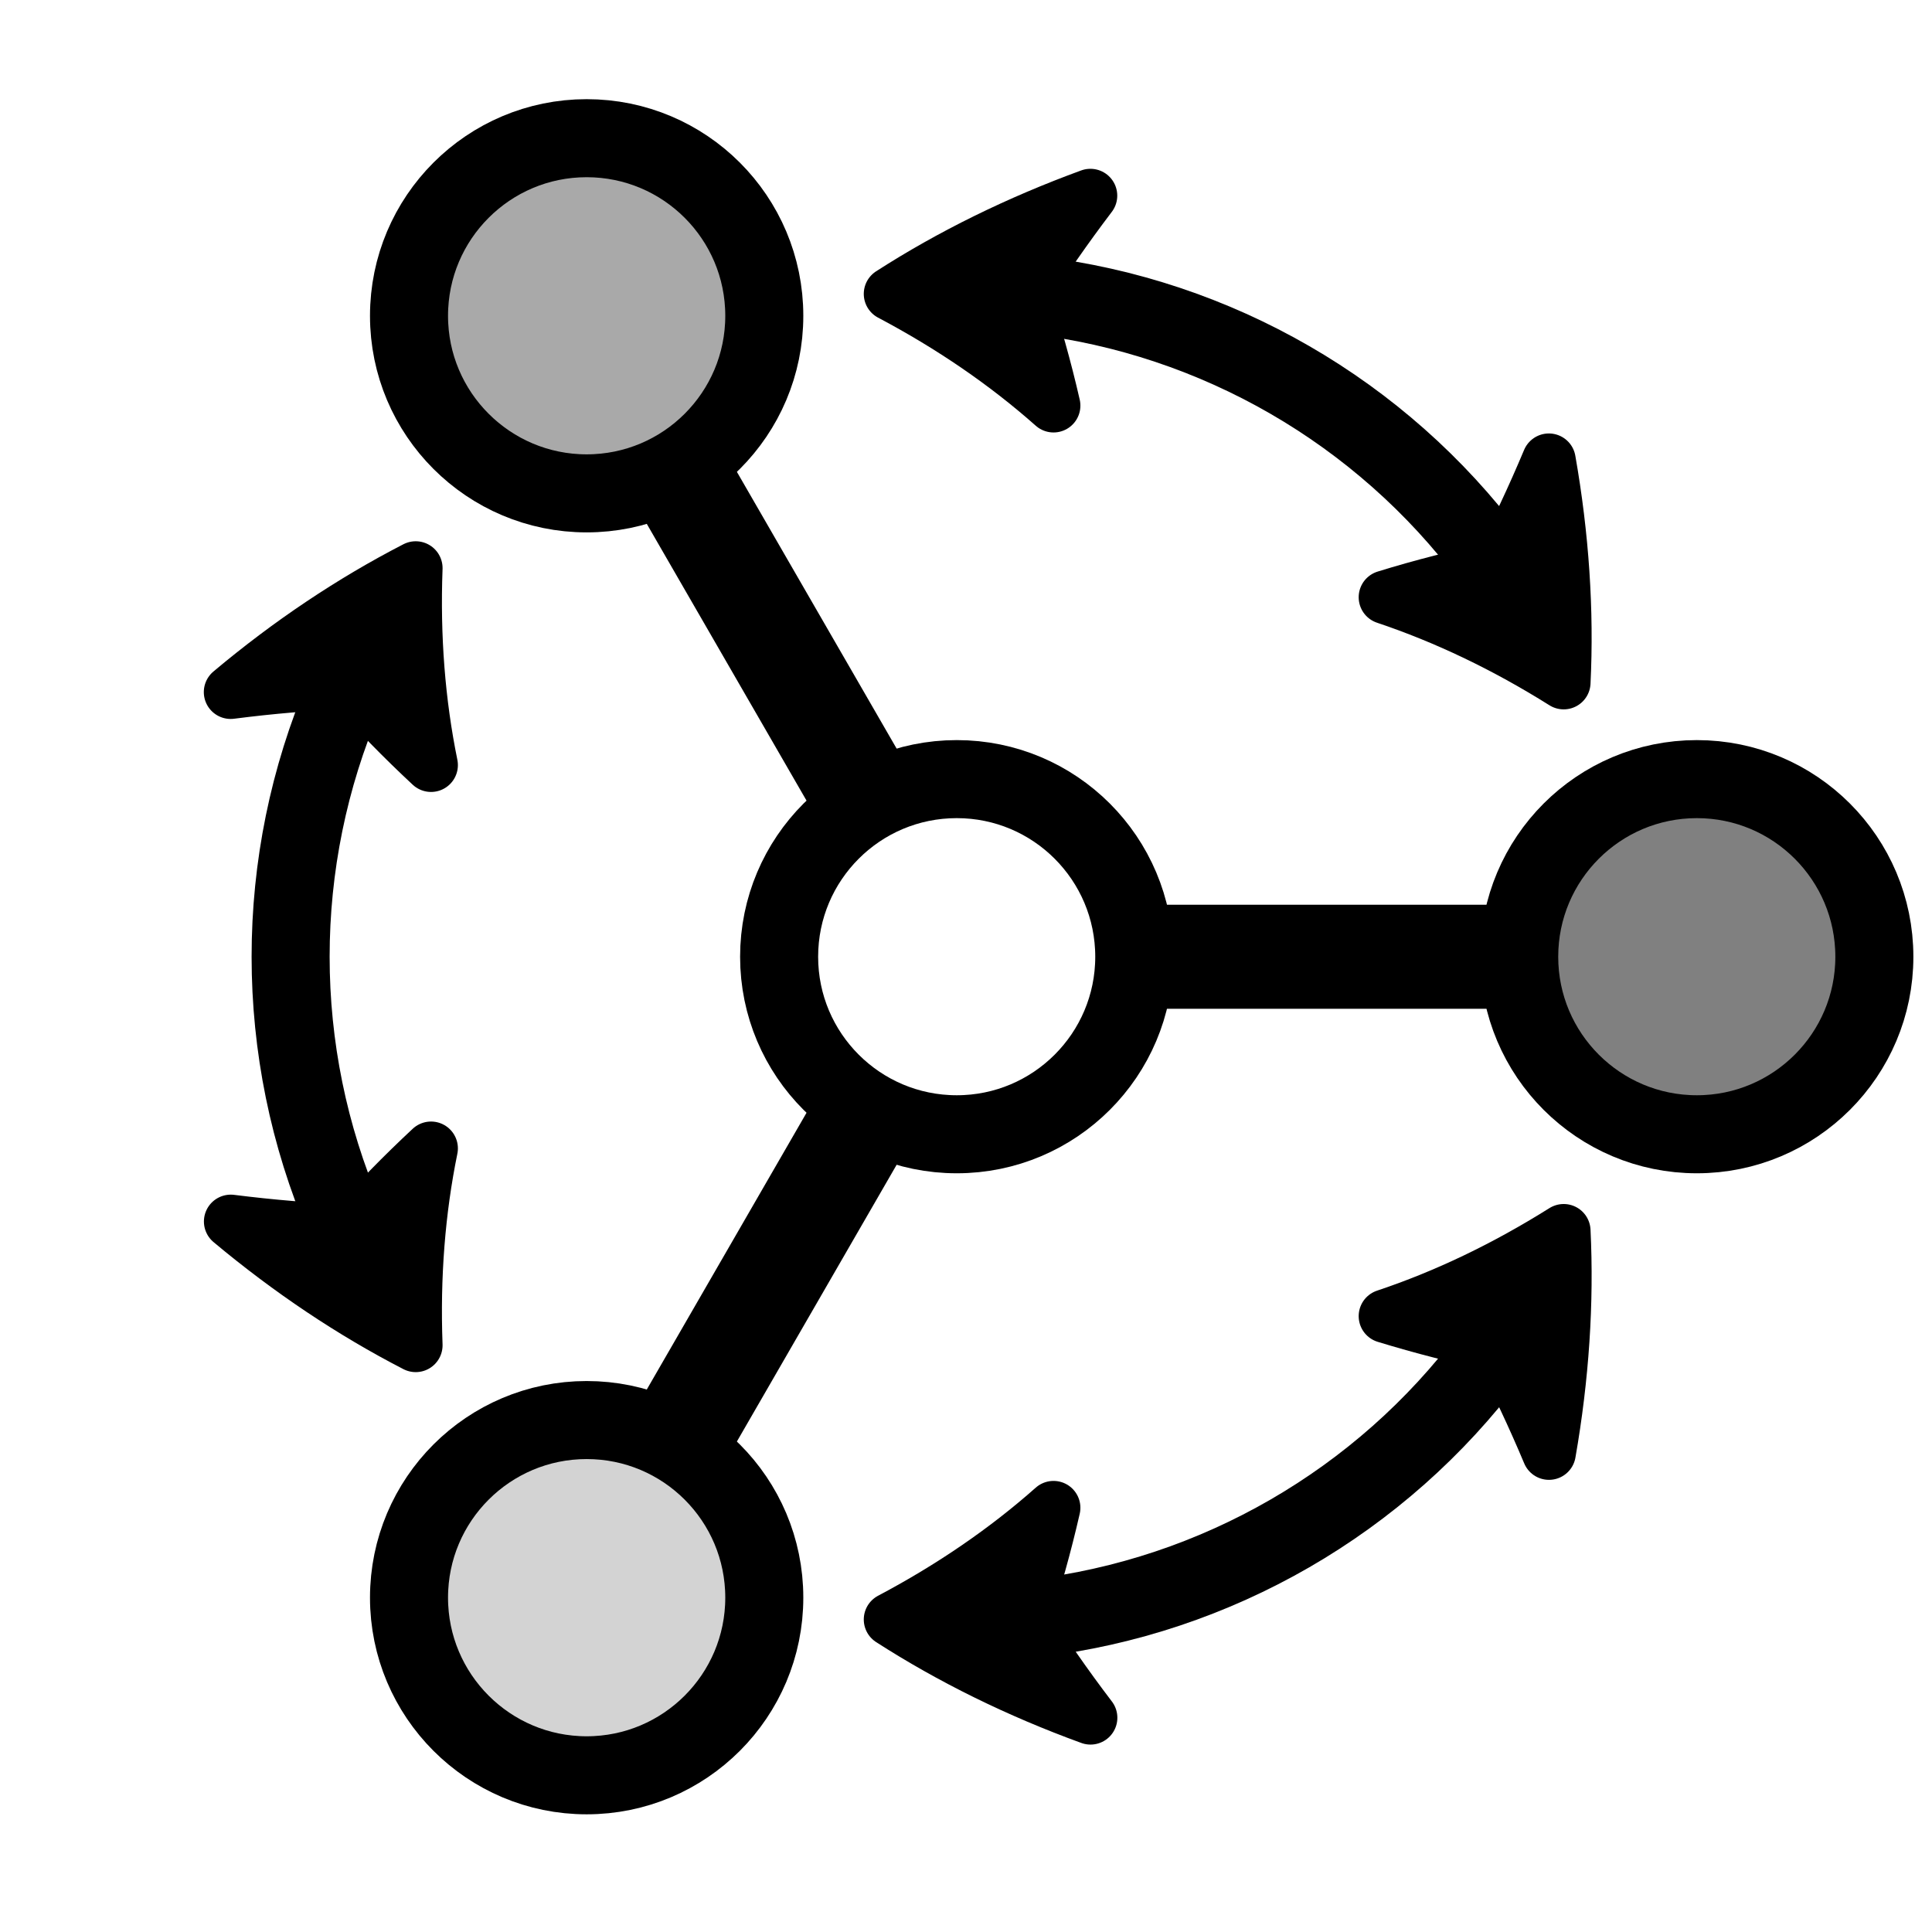
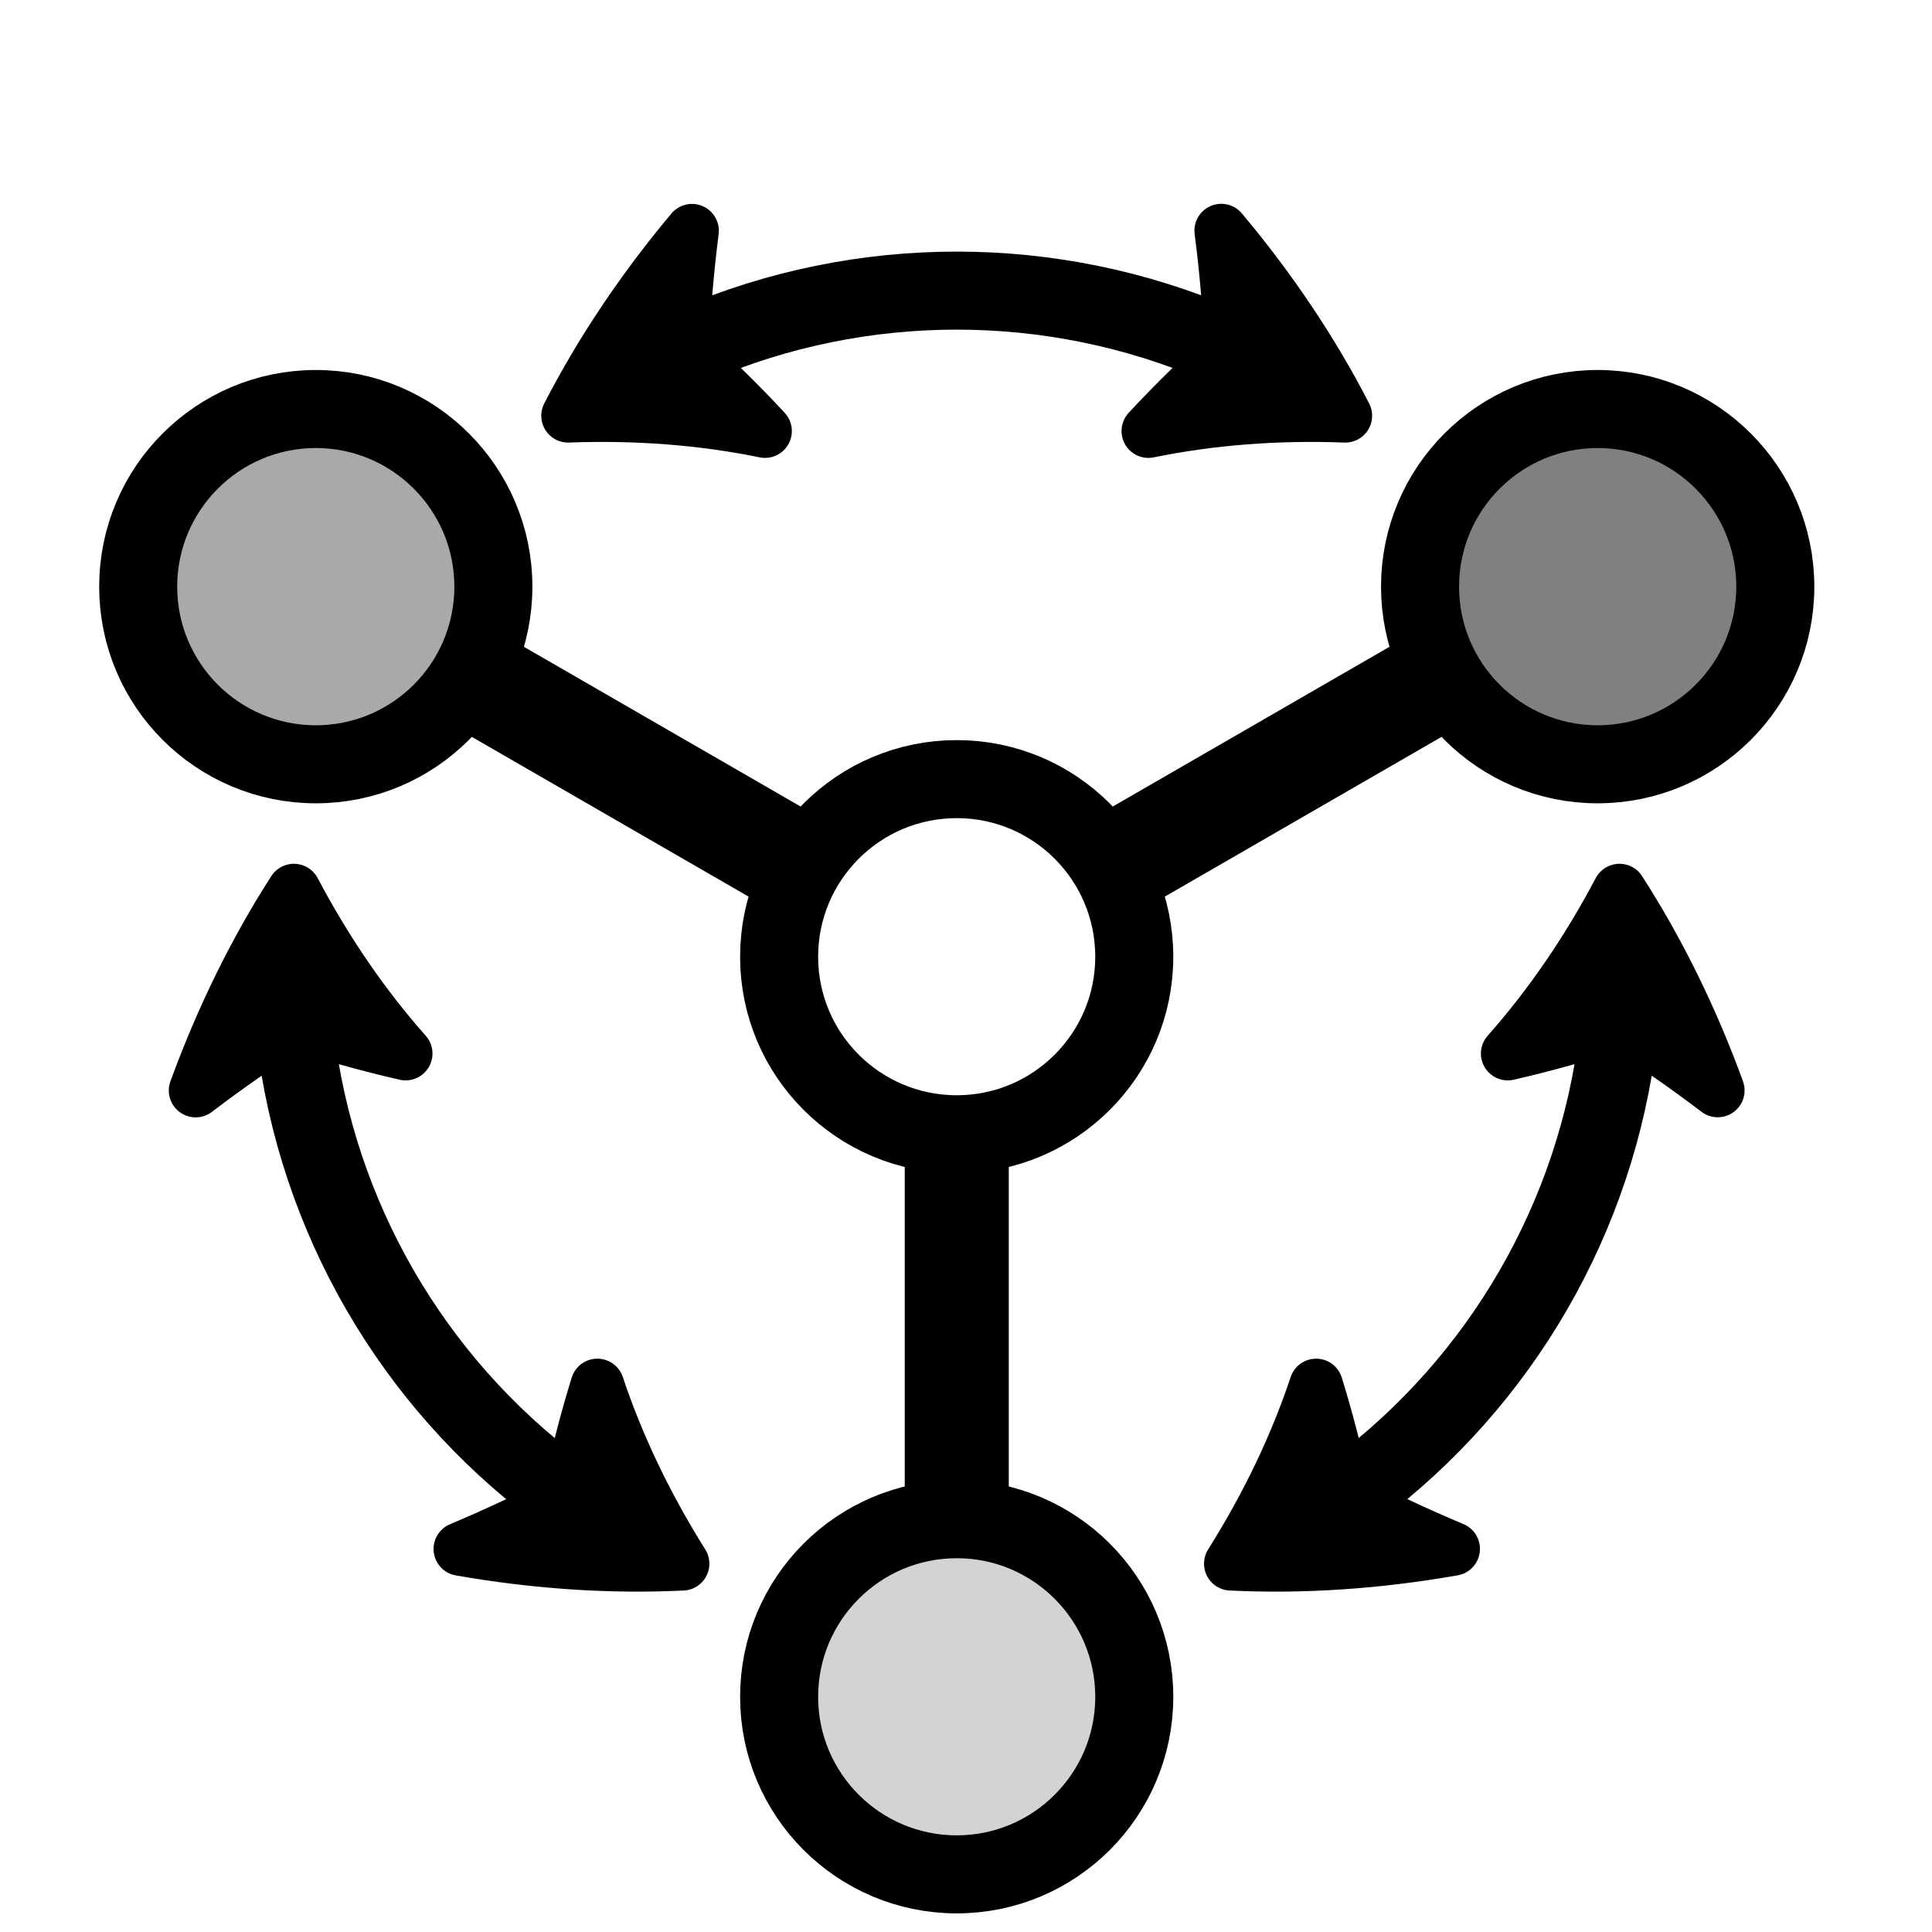
<svg xmlns="http://www.w3.org/2000/svg" width="73.288pt" height="73.288pt" viewBox="0 0 73.288 73.288">
  <defs>
    <clipPath id="clip-0">
      <path clip-rule="nonzero" d="M 0 0 L 72.582 0 L 72.582 72.582 L 0 72.582 Z M 0 0 " />
    </clipPath>
    <clipPath id="clip-1">
-       <path clip-rule="nonzero" d="M 15 0 L 72.582 0 L 72.582 72.582 L 15 72.582 Z M 15 0 " />
+       <path clip-rule="nonzero" d="M 0 0 L 72.582 0 L 72.582 72.582 L 0 72.582 Z M 0 0 " />
    </clipPath>
    <clipPath id="clip-2">
-       <path clip-rule="nonzero" d="M 0 12 L 71 12 L 71 72.582 L 0 72.582 Z M 0 12 " />
+       <path clip-rule="nonzero" d="M 12 0 L 72.582 0 L 72.582 71 L 12 71 Z M 12 0 " />
    </clipPath>
    <clipPath id="clip-3">
-       <path clip-rule="nonzero" d="M 0 0 L 72.582 0 L 72.582 64 L 0 64 Z M 0 0 " />
+       <path clip-rule="nonzero" d="M 0 15 L 72.582 15 L 72.582 72.582 L 0 72.582 Z M 0 15 " />
    </clipPath>
    <clipPath id="clip-4">
-       <path clip-rule="nonzero" d="M 0 0 L 55 0 L 55 72.582 L 0 72.582 Z M 0 0 " />
+       <path clip-rule="nonzero" d="M 0 0 L 72.582 0 L 72.582 55 L 0 55 Z M 0 0 " />
    </clipPath>
    <clipPath id="clip-5">
-       <path clip-rule="nonzero" d="M 0 9 L 72.582 9 L 72.582 72.582 L 0 72.582 Z M 0 9 " />
+       <path clip-rule="nonzero" d="M 0 0 L 64 0 L 64 72.582 L 0 72.582 Z M 0 0 " />
+     </clipPath>
+     <clipPath id="clip-6">
+       <path clip-rule="nonzero" d="M 9 0 L 72.582 0 L 72.582 72.582 L 9 72.582 Z M 9 0 " />
    </clipPath>
  </defs>
-   <path fill="none" stroke-width="3.985" stroke-linecap="butt" stroke-linejoin="miter" stroke="rgb(0%, 0%, 0%)" stroke-opacity="1" stroke-miterlimit="10" d="M 5.669 -0.002 L 22.677 -0.002 " transform="matrix(0.990378, 0, 0, -0.990378, 36.29142, 36.29142)" />
  <g clip-path="url(#clip-0)">
-     <path fill="none" stroke-width="3.985" stroke-linecap="butt" stroke-linejoin="miter" stroke="rgb(0%, 0%, 0%)" stroke-opacity="1" stroke-miterlimit="10" d="M -2.834 4.909 L -11.338 19.641 " transform="matrix(0.990378, 0, 0, -0.990378, 36.29142, 36.29142)" />
-     <path fill="none" stroke-width="3.985" stroke-linecap="butt" stroke-linejoin="miter" stroke="rgb(0%, 0%, 0%)" stroke-opacity="1" stroke-miterlimit="10" d="M -2.834 -4.908 L -11.338 -19.64 " transform="matrix(0.990378, 0, 0, -0.990378, 36.29142, 36.29142)" />
+     <path fill="none" stroke-width="3.985" stroke-linecap="butt" stroke-linejoin="miter" stroke="rgb(0%, 0%, 0%)" stroke-opacity="1" stroke-miterlimit="10" d="M 4.908 2.834 L 19.64 11.338 " transform="matrix(0.990378, 0, 0, -0.990378, 36.29142, 36.29142)" />
+     <path fill="none" stroke-width="3.985" stroke-linecap="butt" stroke-linejoin="miter" stroke="rgb(0%, 0%, 0%)" stroke-opacity="1" stroke-miterlimit="10" d="M -4.909 2.834 L -19.641 11.338 " transform="matrix(0.990378, 0, 0, -0.990378, 36.29142, 36.29142)" />
+   </g>
+   <path fill="none" stroke-width="3.985" stroke-linecap="butt" stroke-linejoin="miter" stroke="rgb(0%, 0%, 0%)" stroke-opacity="1" stroke-miterlimit="10" d="M 0.002 -5.669 L 0.002 -22.677 " transform="matrix(0.990378, 0, 0, -0.990378, 36.29142, 36.29142)" />
+   <g clip-path="url(#clip-1)">
    <path fill="none" stroke-width="2.989" stroke-linecap="butt" stroke-linejoin="miter" stroke="rgb(0%, 0%, 0%)" stroke-opacity="1" stroke-miterlimit="10" d="M 6.801 -0.002 C 6.801 3.757 3.756 6.802 0.002 6.802 C -3.757 6.802 -6.802 3.757 -6.802 -0.002 C -6.802 -3.756 -3.757 -6.801 0.002 -6.801 C 3.756 -6.801 6.801 -3.756 6.801 -0.002 Z M 6.801 -0.002 " transform="matrix(0.990378, 0, 0, -0.990378, 36.29142, 36.29142)" />
  </g>
-   <path fill-rule="nonzero" fill="rgb(50%, 50%, 50%)" fill-opacity="1" d="M 71.102 36.293 C 71.102 32.57 68.086 29.555 64.367 29.555 C 60.645 29.555 57.629 32.57 57.629 36.293 C 57.629 40.012 60.645 43.027 64.367 43.027 C 68.086 43.027 71.102 40.012 71.102 36.293 Z M 71.102 36.293 " />
-   <g clip-path="url(#clip-1)">
-     <path fill="none" stroke-width="2.989" stroke-linecap="butt" stroke-linejoin="miter" stroke="rgb(0%, 0%, 0%)" stroke-opacity="1" stroke-miterlimit="10" d="M 35.148 -0.002 C 35.148 3.757 32.103 6.802 28.349 6.802 C 24.59 6.802 21.545 3.757 21.545 -0.002 C 21.545 -3.756 24.59 -6.801 28.349 -6.801 C 32.103 -6.801 35.148 -3.756 35.148 -0.002 Z M 35.148 -0.002 " transform="matrix(0.990378, 0, 0, -0.990378, 36.29142, 36.29142)" />
+   <path fill-rule="nonzero" fill="rgb(50%, 50%, 50%)" fill-opacity="1" d="M 67.344 22.254 C 67.344 18.535 64.324 15.516 60.605 15.516 C 56.883 15.516 53.867 18.535 53.867 22.254 C 53.867 25.977 56.883 28.992 60.605 28.992 C 64.324 28.992 67.344 25.977 67.344 22.254 Z M 67.344 22.254 " />
+   <g clip-path="url(#clip-2)">
+     <path fill="none" stroke-width="2.989" stroke-linecap="butt" stroke-linejoin="miter" stroke="rgb(0%, 0%, 0%)" stroke-opacity="1" stroke-miterlimit="10" d="M 31.354 14.174 C 31.354 17.929 28.305 20.978 24.55 20.978 C 20.791 20.978 17.747 17.929 17.747 14.174 C 17.747 10.415 20.791 7.37 24.55 7.37 C 28.305 7.37 31.354 10.415 31.354 14.174 Z M 31.354 14.174 " transform="matrix(0.990378, 0, 0, -0.990378, 36.29142, 36.29142)" />
  </g>
-   <path fill-rule="nonzero" fill="rgb(66.399%, 66.399%, 66.399%)" fill-opacity="1" stroke-width="2.989" stroke-linecap="butt" stroke-linejoin="miter" stroke="rgb(0%, 0%, 0%)" stroke-opacity="1" stroke-miterlimit="10" d="M -7.37 24.547 C -7.37 28.306 -10.415 31.351 -14.174 31.351 C -17.929 31.351 -20.978 28.306 -20.978 24.547 C -20.978 20.792 -17.929 17.747 -14.174 17.747 C -10.415 17.747 -7.37 20.792 -7.37 24.547 Z M -7.37 24.547 " transform="matrix(0.990378, 0, 0, -0.990378, 36.29142, 36.29142)" />
-   <path fill-rule="nonzero" fill="rgb(82.799%, 82.799%, 82.799%)" fill-opacity="1" d="M 28.992 60.605 C 28.992 56.883 25.977 53.867 22.254 53.867 C 18.535 53.867 15.516 56.883 15.516 60.605 C 15.516 64.324 18.535 67.344 22.254 67.344 C 25.977 67.344 28.992 64.324 28.992 60.605 Z M 28.992 60.605 " />
-   <g clip-path="url(#clip-2)">
-     <path fill="none" stroke-width="2.989" stroke-linecap="butt" stroke-linejoin="miter" stroke="rgb(0%, 0%, 0%)" stroke-opacity="1" stroke-miterlimit="10" d="M -7.37 -24.55 C -7.37 -20.791 -10.415 -17.747 -14.174 -17.747 C -17.929 -17.747 -20.978 -20.791 -20.978 -24.55 C -20.978 -28.305 -17.929 -31.354 -14.174 -31.354 C -10.415 -31.354 -7.37 -28.305 -7.37 -24.55 Z M -7.37 -24.55 " transform="matrix(0.990378, 0, 0, -0.990378, 36.29142, 36.29142)" />
+   <path fill-rule="nonzero" fill="rgb(66.399%, 66.399%, 66.399%)" fill-opacity="1" stroke-width="2.989" stroke-linecap="butt" stroke-linejoin="miter" stroke="rgb(0%, 0%, 0%)" stroke-opacity="1" stroke-miterlimit="10" d="M -17.747 14.174 C -17.747 17.929 -20.792 20.978 -24.547 20.978 C -28.306 20.978 -31.351 17.929 -31.351 14.174 C -31.351 10.415 -28.306 7.37 -24.547 7.37 C -20.792 7.37 -17.747 10.415 -17.747 14.174 Z M -17.747 14.174 " transform="matrix(0.990378, 0, 0, -0.990378, 36.29142, 36.29142)" />
+   <path fill-rule="nonzero" fill="rgb(82.799%, 82.799%, 82.799%)" fill-opacity="1" d="M 43.027 64.367 C 43.027 60.645 40.012 57.629 36.293 57.629 C 32.57 57.629 29.555 60.645 29.555 64.367 C 29.555 68.086 32.57 71.102 36.293 71.102 C 40.012 71.102 43.027 68.086 43.027 64.367 Z M 43.027 64.367 " />
+   <g clip-path="url(#clip-3)">
+     <path fill="none" stroke-width="2.989" stroke-linecap="butt" stroke-linejoin="miter" stroke="rgb(0%, 0%, 0%)" stroke-opacity="1" stroke-miterlimit="10" d="M 6.801 -28.349 C 6.801 -24.59 3.756 -21.545 0.002 -21.545 C -3.757 -21.545 -6.802 -24.59 -6.802 -28.349 C -6.802 -32.103 -3.757 -35.148 0.002 -35.148 C 3.756 -35.148 6.801 -32.103 6.801 -28.349 Z M 6.801 -28.349 " transform="matrix(0.990378, 0, 0, -0.990378, 36.29142, 36.29142)" />
  </g>
-   <g clip-path="url(#clip-3)">
-     <path fill="none" stroke-width="2.989" stroke-linecap="butt" stroke-linejoin="miter" stroke="rgb(0%, 0%, 0%)" stroke-opacity="1" stroke-miterlimit="10" d="M 20.433 15.282 C 16.256 20.867 9.945 24.512 3.019 25.336 " transform="matrix(0.990378, 0, 0, -0.990378, 36.29142, 36.29142)" />
+   <g clip-path="url(#clip-4)">
+     <path fill="none" stroke-width="2.989" stroke-linecap="butt" stroke-linejoin="miter" stroke="rgb(0%, 0%, 0%)" stroke-opacity="1" stroke-miterlimit="10" d="M 10.051 23.451 C 3.642 26.2 -3.643 26.2 -10.052 23.451 " transform="matrix(0.990378, 0, 0, -0.990378, 36.29142, 36.29142)" />
  </g>
-   <path fill-rule="nonzero" fill="rgb(0%, 0%, 0%)" fill-opacity="1" stroke-width="2.057" stroke-linecap="butt" stroke-linejoin="round" stroke="rgb(0%, 0%, 0%)" stroke-opacity="1" stroke-miterlimit="10" d="M 23.249 10.502 C 23.383 13.247 23.193 16.103 22.681 19.013 C 22.085 17.594 21.438 16.209 20.732 14.868 C 19.265 14.568 17.829 14.202 16.425 13.768 C 18.721 12.999 21.012 11.906 23.249 10.502 Z M 23.249 10.502 " transform="matrix(0.990378, 0, 0, -0.990378, 36.29142, 36.29142)" />
-   <path fill-rule="nonzero" fill="rgb(0%, 0%, 0%)" fill-opacity="1" stroke-width="2.057" stroke-linecap="butt" stroke-linejoin="round" stroke="rgb(0%, 0%, 0%)" stroke-opacity="1" stroke-miterlimit="10" d="M -2.531 25.387 C -0.196 24.153 1.899 22.713 3.709 21.108 C 3.382 22.54 2.979 23.967 2.51 25.391 C 3.315 26.669 4.19 27.923 5.121 29.15 C 2.348 28.136 -0.219 26.874 -2.531 25.387 Z M -2.531 25.387 " transform="matrix(0.990378, 0, 0, -0.990378, 36.29142, 36.29142)" />
-   <g clip-path="url(#clip-4)">
-     <path fill="none" stroke-width="2.989" stroke-linecap="butt" stroke-linejoin="miter" stroke="rgb(0%, 0%, 0%)" stroke-opacity="1" stroke-miterlimit="10" d="M -23.451 10.052 C -26.2 3.643 -26.2 -3.642 -23.451 -10.051 " transform="matrix(0.990378, 0, 0, -0.990378, 36.29142, 36.29142)" />
+   <path fill-rule="nonzero" fill="rgb(0%, 0%, 0%)" fill-opacity="1" stroke-width="2.057" stroke-linecap="butt" stroke-linejoin="round" stroke="rgb(0%, 0%, 0%)" stroke-opacity="1" stroke-miterlimit="10" d="M 14.883 20.721 C 13.625 23.163 12.035 25.545 10.134 27.809 C 10.331 26.279 10.462 24.756 10.521 23.246 C 9.401 22.248 8.34 21.21 7.342 20.134 C 9.712 20.619 12.244 20.82 14.883 20.721 Z M 14.883 20.721 " transform="matrix(0.990378, 0, 0, -0.990378, 36.29142, 36.29142)" />
+   <path fill-rule="nonzero" fill="rgb(0%, 0%, 0%)" fill-opacity="1" stroke-width="2.057" stroke-linecap="butt" stroke-linejoin="round" stroke="rgb(0%, 0%, 0%)" stroke-opacity="1" stroke-miterlimit="10" d="M -14.884 20.721 C -12.245 20.82 -9.713 20.619 -7.343 20.134 C -8.34 21.21 -9.401 22.248 -10.522 23.242 C -10.462 24.756 -10.332 26.279 -10.139 27.805 C -12.036 25.541 -13.626 23.163 -14.884 20.721 Z M -14.884 20.721 " transform="matrix(0.990378, 0, 0, -0.990378, 36.29142, 36.29142)" />
+   <g clip-path="url(#clip-5)">
+     <path fill="none" stroke-width="2.989" stroke-linecap="butt" stroke-linejoin="miter" stroke="rgb(0%, 0%, 0%)" stroke-opacity="1" stroke-miterlimit="10" d="M -25.336 -3.019 C -24.512 -9.945 -20.867 -16.256 -15.282 -20.433 " transform="matrix(0.990378, 0, 0, -0.990378, 36.29142, 36.29142)" />
  </g>
-   <path fill-rule="nonzero" fill="rgb(0%, 0%, 0%)" fill-opacity="1" stroke-width="2.057" stroke-linecap="butt" stroke-linejoin="round" stroke="rgb(0%, 0%, 0%)" stroke-opacity="1" stroke-miterlimit="10" d="M -20.721 14.884 C -23.163 13.626 -25.545 12.036 -27.809 10.135 C -26.279 10.332 -24.756 10.462 -23.246 10.522 C -22.248 9.401 -21.21 8.34 -20.134 7.339 C -20.619 9.713 -20.82 12.245 -20.721 14.884 Z M -20.721 14.884 " transform="matrix(0.990378, 0, 0, -0.990378, 36.29142, 36.29142)" />
-   <path fill-rule="nonzero" fill="rgb(0%, 0%, 0%)" fill-opacity="1" stroke-width="2.057" stroke-linecap="butt" stroke-linejoin="round" stroke="rgb(0%, 0%, 0%)" stroke-opacity="1" stroke-miterlimit="10" d="M -20.721 -14.883 C -20.82 -12.244 -20.619 -9.712 -20.134 -7.342 C -21.21 -8.344 -22.248 -9.405 -23.242 -10.521 C -24.756 -10.462 -26.279 -10.335 -27.805 -10.142 C -25.541 -12.035 -23.163 -13.625 -20.721 -14.883 Z M -20.721 -14.883 " transform="matrix(0.990378, 0, 0, -0.990378, 36.29142, 36.29142)" />
-   <g clip-path="url(#clip-5)">
-     <path fill="none" stroke-width="2.989" stroke-linecap="butt" stroke-linejoin="miter" stroke="rgb(0%, 0%, 0%)" stroke-opacity="1" stroke-miterlimit="10" d="M 3.019 -25.335 C 9.945 -24.511 16.256 -20.866 20.433 -15.281 " transform="matrix(0.990378, 0, 0, -0.990378, 36.29142, 36.29142)" />
+   <path fill-rule="nonzero" fill="rgb(0%, 0%, 0%)" fill-opacity="1" stroke-width="2.057" stroke-linecap="butt" stroke-linejoin="round" stroke="rgb(0%, 0%, 0%)" stroke-opacity="1" stroke-miterlimit="10" d="M -25.387 2.531 C -26.874 0.219 -28.136 -2.348 -29.15 -5.125 C -27.923 -4.19 -26.669 -3.319 -25.391 -2.51 C -23.967 -2.983 -22.54 -3.382 -21.108 -3.709 C -22.713 -1.899 -24.153 0.196 -25.387 2.531 Z M -25.387 2.531 " transform="matrix(0.990378, 0, 0, -0.990378, 36.29142, 36.29142)" />
+   <path fill-rule="nonzero" fill="rgb(0%, 0%, 0%)" fill-opacity="1" stroke-width="2.057" stroke-linecap="butt" stroke-linejoin="round" stroke="rgb(0%, 0%, 0%)" stroke-opacity="1" stroke-miterlimit="10" d="M -10.502 -23.249 C -11.906 -21.012 -12.999 -18.721 -13.764 -16.425 C -14.198 -17.829 -14.564 -19.269 -14.868 -20.736 C -16.205 -21.438 -17.59 -22.089 -19.009 -22.685 C -16.103 -23.193 -13.247 -23.383 -10.502 -23.249 Z M -10.502 -23.249 " transform="matrix(0.990378, 0, 0, -0.990378, 36.29142, 36.29142)" />
+   <g clip-path="url(#clip-6)">
+     <path fill="none" stroke-width="2.989" stroke-linecap="butt" stroke-linejoin="miter" stroke="rgb(0%, 0%, 0%)" stroke-opacity="1" stroke-miterlimit="10" d="M 15.281 -20.433 C 20.866 -16.256 24.511 -9.945 25.335 -3.019 " transform="matrix(0.990378, 0, 0, -0.990378, 36.29142, 36.29142)" />
  </g>
-   <path fill-rule="nonzero" fill="rgb(0%, 0%, 0%)" fill-opacity="1" stroke-width="2.057" stroke-linecap="butt" stroke-linejoin="round" stroke="rgb(0%, 0%, 0%)" stroke-opacity="1" stroke-miterlimit="10" d="M -2.531 -25.386 C -0.219 -26.873 2.348 -28.139 5.125 -29.149 C 4.19 -27.923 3.319 -26.668 2.51 -25.39 C 2.983 -23.97 3.382 -22.539 3.709 -21.107 C 1.899 -22.712 -0.196 -24.152 -2.531 -25.386 Z M -2.531 -25.386 " transform="matrix(0.990378, 0, 0, -0.990378, 36.29142, 36.29142)" />
-   <path fill-rule="nonzero" fill="rgb(0%, 0%, 0%)" fill-opacity="1" stroke-width="2.057" stroke-linecap="butt" stroke-linejoin="round" stroke="rgb(0%, 0%, 0%)" stroke-opacity="1" stroke-miterlimit="10" d="M 23.249 -10.501 C 21.012 -11.905 18.721 -13.002 16.425 -13.767 C 17.829 -14.197 19.269 -14.567 20.736 -14.867 C 21.438 -16.208 22.089 -17.589 22.685 -19.009 C 23.193 -16.102 23.383 -13.246 23.249 -10.501 Z M 23.249 -10.501 " transform="matrix(0.990378, 0, 0, -0.990378, 36.29142, 36.29142)" />
+   <path fill-rule="nonzero" fill="rgb(0%, 0%, 0%)" fill-opacity="1" stroke-width="2.057" stroke-linecap="butt" stroke-linejoin="round" stroke="rgb(0%, 0%, 0%)" stroke-opacity="1" stroke-miterlimit="10" d="M 10.501 -23.249 C 13.246 -23.383 16.106 -23.193 19.013 -22.681 C 17.593 -22.085 16.208 -21.438 14.867 -20.732 C 14.567 -19.265 14.201 -17.829 13.767 -16.425 C 13.002 -18.721 11.909 -21.012 10.501 -23.249 Z M 10.501 -23.249 " transform="matrix(0.990378, 0, 0, -0.990378, 36.29142, 36.29142)" />
+   <path fill-rule="nonzero" fill="rgb(0%, 0%, 0%)" fill-opacity="1" stroke-width="2.057" stroke-linecap="butt" stroke-linejoin="round" stroke="rgb(0%, 0%, 0%)" stroke-opacity="1" stroke-miterlimit="10" d="M 25.386 2.531 C 24.152 0.196 22.712 -1.899 21.107 -3.709 C 22.539 -3.382 23.97 -2.979 25.39 -2.51 C 26.668 -3.315 27.923 -4.19 29.149 -5.121 C 28.139 -2.348 26.873 0.219 25.386 2.531 Z M 25.386 2.531 " transform="matrix(0.990378, 0, 0, -0.990378, 36.29142, 36.29142)" />
</svg>
